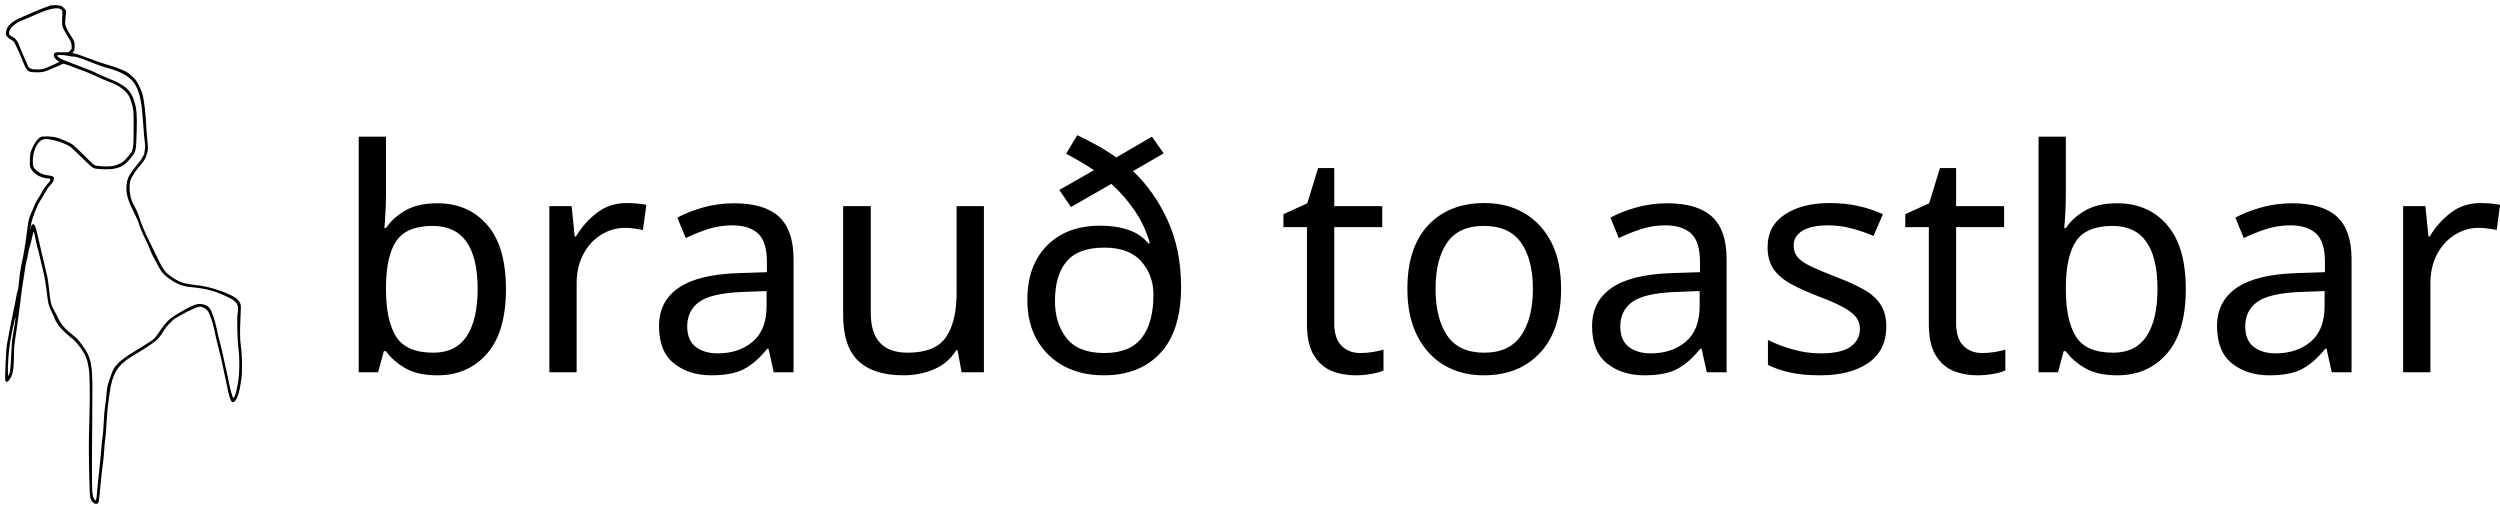
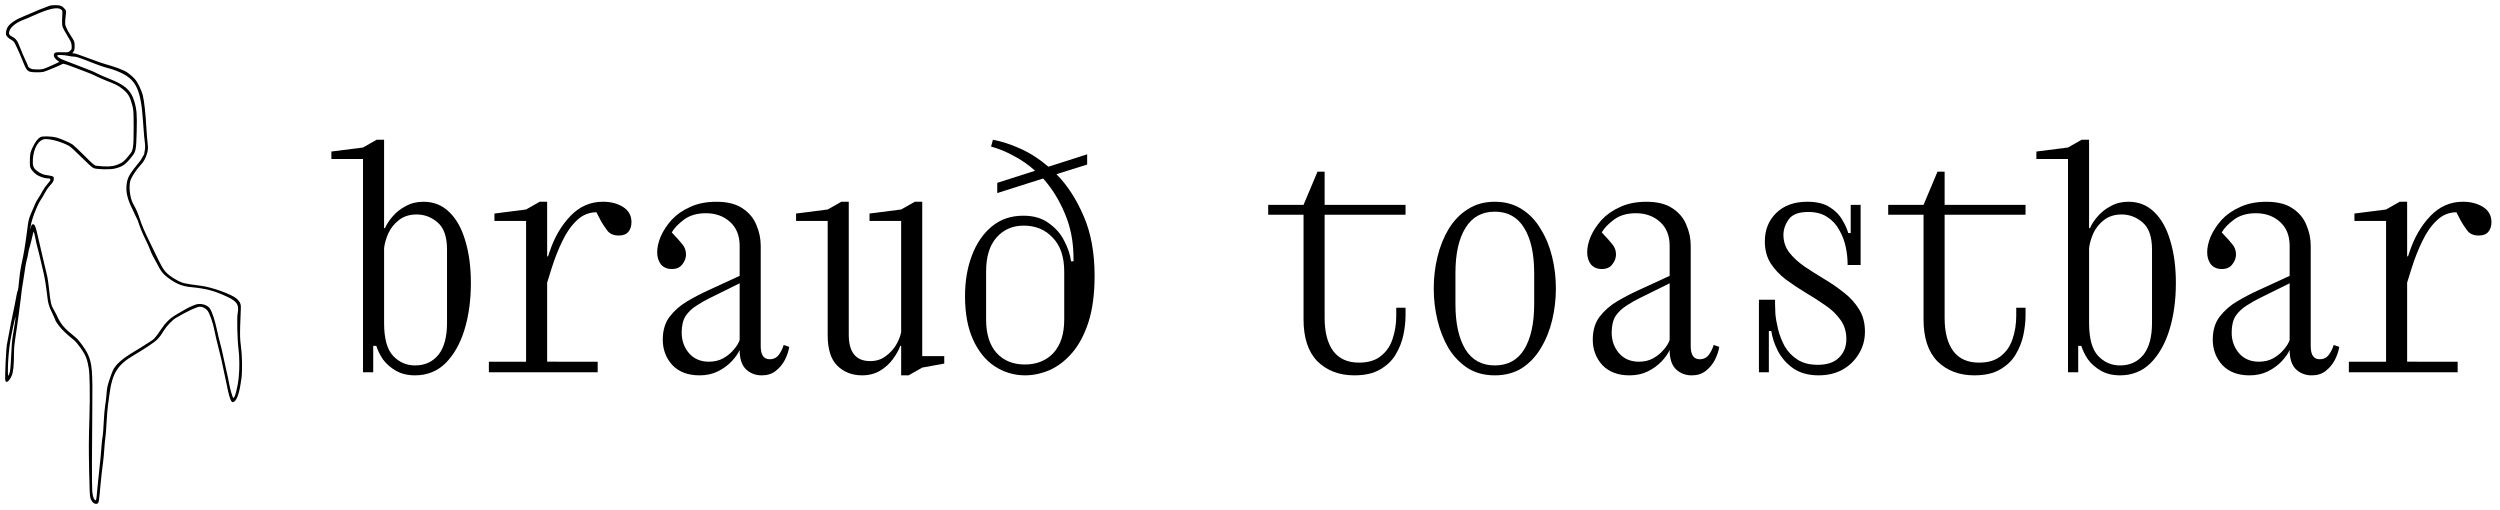
<svg xmlns="http://www.w3.org/2000/svg" width="292.532" height="59.567" viewBox="0 0 292.532 59.567" version="1.1" id="svg917">
  <defs id="defs911" />
  <g id="g41" transform="matrix(0.8515181,0,0,0.8515181,-38.18707,-17.22598)" style="fill:#000000">
    <path style="fill:#000000;stroke-width:0.077" d="m 57.865,89.435 c -0.246,-0.09 -0.47,-0.376 -0.587,-0.75 -0.099,-0.316 -0.134,-1.027 -0.184,-3.779 -0.061,-3.345 -0.057,-4.025 0.048,-7.588 0.083,-2.834 0.041,-5.622 -0.097,-6.471 -0.206,-1.26 -0.419,-1.801 -1.084,-2.753 -0.344,-0.492 -0.757,-0.98 -0.973,-1.15 -0.937,-0.738 -1.65,-1.421 -2.064,-1.977 -0.247,-0.332 -0.45,-0.637 -0.45,-0.679 0,-0.041 -0.119,-0.324 -0.264,-0.629 -0.712,-1.493 -0.742,-1.597 -0.933,-3.242 -0.099,-0.851 -0.267,-1.929 -0.374,-2.395 -0.489,-2.13 -0.888,-3.791 -0.953,-3.967 -0.039,-0.106 -0.15,-0.6 -0.247,-1.098 -0.097,-0.498 -0.198,-0.905 -0.225,-0.905 -0.027,0 -0.129,0.373 -0.227,0.828 -0.098,0.455 -0.247,1.035 -0.331,1.287 -0.084,0.253 -0.172,0.634 -0.195,0.847 -0.023,0.213 -0.109,0.613 -0.191,0.889 -0.083,0.275 -0.201,0.899 -0.263,1.387 -0.062,0.487 -0.163,1.146 -0.223,1.464 -0.135,0.705 -0.241,1.474 -0.352,2.542 -0.046,0.445 -0.166,1.363 -0.265,2.041 -0.1,0.678 -0.204,1.44 -0.232,1.695 -0.028,0.254 -0.135,0.962 -0.237,1.574 -0.124,0.741 -0.188,1.434 -0.191,2.08 -0.009,1.813 -0.102,2.699 -0.334,3.208 -0.348,0.761 -0.753,1.044 -0.863,0.605 -0.08,-0.318 0.108,-4.408 0.228,-4.962 0.06,-0.275 0.167,-0.847 0.24,-1.271 0.141,-0.83 0.446,-2.358 0.813,-4.083 0.126,-0.593 0.253,-1.252 0.281,-1.464 0.028,-0.212 0.093,-0.454 0.145,-0.539 0.052,-0.085 0.136,-0.691 0.187,-1.348 0.051,-0.657 0.177,-1.575 0.28,-2.041 0.359,-1.627 0.57,-2.863 0.79,-4.622 0.208,-1.661 0.242,-1.82 0.544,-2.542 0.626,-1.496 0.722,-1.699 1.004,-2.118 0.157,-0.233 0.415,-0.672 0.574,-0.976 0.159,-0.304 0.477,-0.76 0.707,-1.014 0.561,-0.62 0.543,-0.784 -0.087,-0.784 -0.305,0 -1.053,-0.263 -1.383,-0.486 -0.384,-0.26 -0.791,-0.73 -0.889,-1.027 -0.06,-0.183 -0.079,-0.578 -0.055,-1.136 0.035,-0.795 0.06,-0.905 0.35,-1.549 0.338,-0.75 0.738,-1.279 1.116,-1.475 0.295,-0.152 1.548,-0.109 2.223,0.077 0.589,0.162 1.78,0.682 2.173,0.948 0.176,0.12 0.91,0.812 1.63,1.538 0.944,0.952 1.374,1.334 1.541,1.367 0.127,0.026 0.598,0.069 1.048,0.097 0.992,0.06 1.618,-0.044 2.307,-0.382 0.412,-0.203 0.597,-0.365 1.081,-0.947 0.564,-0.678 0.588,-0.724 0.692,-1.31 0.077,-0.436 0.105,-1.236 0.099,-2.841 -0.008,-2.166 -0.015,-2.257 -0.214,-3.001 C 62.687,33.47 62.45,33.078 61.693,32.463 61.156,32.026 60.809,31.846 59.598,31.374 c -0.508,-0.198 -1.193,-0.498 -1.522,-0.666 -0.329,-0.169 -0.97,-0.442 -1.425,-0.607 -0.455,-0.165 -1.105,-0.411 -1.444,-0.545 -1.109,-0.44 -1.676,-0.615 -1.764,-0.544 -0.155,0.125 -2.246,0.999 -2.611,1.091 -0.209,0.052 -0.684,0.078 -1.129,0.06 -1.089,-0.044 -1.156,-0.102 -1.724,-1.528 -0.404,-1.014 -1.038,-2.406 -1.193,-2.619 -0.077,-0.106 -0.254,-0.251 -0.393,-0.322 -0.327,-0.167 -0.621,-0.442 -0.705,-0.66 -0.094,-0.244 0.03,-0.818 0.246,-1.138 0.337,-0.498 1.203,-1.06 2.244,-1.455 0.265,-0.1 0.846,-0.346 1.29,-0.546 0.445,-0.2 1.034,-0.443 1.31,-0.54 0.275,-0.097 0.63,-0.233 0.787,-0.3 0.184,-0.079 0.5,-0.122 0.886,-0.12 0.677,0.003 0.956,0.116 1.291,0.517 0.187,0.225 0.204,0.293 0.163,0.655 -0.159,1.399 -0.155,1.483 0.104,2.036 0.134,0.286 0.322,0.625 0.418,0.753 0.096,0.128 0.288,0.433 0.427,0.678 0.222,0.393 0.251,0.51 0.247,0.999 -0.004,0.432 -0.04,0.601 -0.163,0.768 l -0.158,0.214 h 0.224 c 0.123,0 0.913,0.263 1.755,0.585 1.488,0.568 2.056,0.76 3.418,1.155 0.584,0.169 1.04,0.343 1.824,0.694 0.31,0.139 0.926,0.625 1.332,1.05 0.401,0.421 0.951,1.54 1.145,2.332 0.186,0.758 0.377,2.485 0.472,4.275 0.04,0.741 0.13,1.848 0.2,2.459 0.101,0.877 -0.116,1.238 -0.186,1.471 -0.093,0.31 -0.316,0.849 -0.938,1.5 -0.381,0.399 -0.942,1.234 -1.191,1.772 -0.342,0.739 -0.179,2.523 0.309,3.391 0.42,0.747 0.653,1.269 0.86,1.924 0.281,0.891 0.714,1.908 1.407,3.312 0.335,0.678 0.875,1.784 1.2,2.458 0.645,1.336 0.953,1.739 1.77,2.319 0.54,0.383 1.258,0.755 1.695,0.877 0.301,0.084 1.423,0.259 2.272,0.355 1.571,0.176 4.415,1.205 5.072,1.834 0.447,0.428 0.57,0.76 0.518,1.391 -0.025,0.302 -0.065,1.33 -0.088,2.283 -0.035,1.398 -0.017,1.919 0.09,2.696 0.192,1.395 0.227,3.447 0.077,4.6 -0.224,1.722 -0.55,2.791 -0.948,3.103 -0.463,0.364 -0.641,-0.097 -1.289,-3.334 -0.385,-1.923 -0.618,-2.946 -1.007,-4.411 -0.147,-0.553 -0.352,-1.448 -0.456,-1.991 -0.202,-1.052 -0.638,-2.313 -0.943,-2.725 -0.223,-0.301 -0.696,-0.558 -1.028,-0.558 -0.427,0 -1.81,0.643 -3.34,1.554 -0.479,0.285 -1.289,1.133 -1.643,1.72 -0.639,1.059 -0.934,1.357 -2.114,2.139 -0.607,0.402 -1.45,0.929 -1.873,1.172 -2.38,1.363 -3.114,2.526 -3.5,5.547 -0.043,0.339 -0.13,0.98 -0.193,1.425 -0.063,0.445 -0.151,1.528 -0.196,2.407 -0.045,0.879 -0.116,1.774 -0.156,1.988 -0.041,0.215 -0.109,0.934 -0.152,1.599 -0.043,0.665 -0.113,1.434 -0.156,1.709 -0.099,0.629 -0.287,2.306 -0.389,3.466 -0.173,1.973 -0.205,2.182 -0.349,2.287 -0.146,0.106 -0.228,0.116 -0.417,0.047 z m 0.259,-0.964 c 0.027,-0.266 0.102,-1.056 0.166,-1.755 0.064,-0.699 0.165,-1.67 0.225,-2.157 0.06,-0.487 0.131,-1.181 0.158,-1.541 0.027,-0.36 0.062,-0.793 0.078,-0.963 0.016,-0.169 0.051,-0.585 0.079,-0.924 0.027,-0.339 0.083,-0.77 0.124,-0.958 0.041,-0.188 0.107,-1.055 0.146,-1.926 0.039,-0.871 0.126,-1.879 0.193,-2.239 0.067,-0.36 0.152,-1.089 0.189,-1.619 0.056,-0.801 0.12,-1.121 0.372,-1.887 0.167,-0.508 0.39,-1.113 0.494,-1.346 0.377,-0.841 1.306,-1.656 3.079,-2.699 0.521,-0.307 1.165,-0.709 1.432,-0.893 0.267,-0.185 0.505,-0.336 0.529,-0.336 0.024,0 0.212,-0.124 0.418,-0.275 0.267,-0.196 0.564,-0.56 1.034,-1.267 0.762,-1.148 1.348,-1.723 2.327,-2.284 0.356,-0.204 0.871,-0.503 1.143,-0.663 0.272,-0.16 0.761,-0.398 1.087,-0.528 0.493,-0.197 0.671,-0.232 1.06,-0.206 0.51,0.034 1.018,0.292 1.239,0.631 0.293,0.446 0.674,1.585 0.921,2.753 0.147,0.694 0.37,1.625 0.496,2.07 0.126,0.445 0.286,1.121 0.357,1.502 0.071,0.381 0.262,1.248 0.425,1.926 0.163,0.678 0.352,1.562 0.42,1.964 0.13,0.772 0.474,1.978 0.583,2.045 0.209,0.129 0.608,-1.385 0.76,-2.882 0.113,-1.113 0.097,-2.82 -0.036,-3.824 -0.166,-1.255 -0.238,-4.271 -0.117,-4.915 0.214,-1.135 -0.076,-1.613 -1.345,-2.22 C 74.374,60.2 73.219,59.89 71.037,59.678 69.83,59.56 68.991,59.205 67.825,58.318 67.224,57.861 66.928,57.468 66.417,56.448 66.237,56.09 66.003,55.658 65.895,55.487 65.787,55.317 65.597,54.898 65.474,54.558 65.35,54.218 65.079,53.61 64.871,53.207 64.472,52.432 63.964,51.183 63.796,50.562 c -0.268,-0.495 -0.481,-1.045 -0.723,-1.525 -0.699,-1.381 -0.946,-2.381 -0.835,-3.379 0.117,-1.055 0.322,-1.416 1.933,-3.4 l 0.481,-0.824 0.123,-0.743 c 0.07,-0.419 -0.077,-1.205 -0.122,-1.735 -0.045,-0.53 -0.119,-1.5 -0.163,-2.157 -0.284,-4.16 -0.915,-5.553 -2.966,-6.545 -0.424,-0.205 -1.048,-0.448 -1.387,-0.539 -1.228,-0.331 -1.463,-0.413 -3.639,-1.267 -0.773,-0.303 -1.205,-0.431 -1.464,-0.433 -0.202,-0.002 -0.575,-0.053 -0.829,-0.114 -0.254,-0.061 -0.699,-0.112 -0.988,-0.113 -0.456,-0.001 -0.522,0.016 -0.5,0.132 0.029,0.149 0.465,0.418 0.987,0.608 0.191,0.07 1.005,0.383 1.81,0.695 0.805,0.313 1.654,0.642 1.887,0.732 0.233,0.09 0.603,0.263 0.821,0.385 0.219,0.122 0.929,0.432 1.579,0.688 2.252,0.888 3.045,1.596 3.499,3.126 0.336,1.13 0.391,1.832 0.328,4.185 -0.066,2.484 -0.109,2.709 -0.649,3.393 -0.885,1.121 -1.261,1.388 -2.339,1.659 -0.658,0.166 -2.515,0.124 -2.953,-0.066 -0.178,-0.078 -0.81,-0.648 -1.63,-1.471 -0.737,-0.739 -1.496,-1.436 -1.686,-1.547 -0.892,-0.523 -2.386,-0.967 -3.249,-0.966 -0.931,0.001 -1.663,1.168 -1.762,2.811 -0.053,0.875 0.072,1.198 0.616,1.595 0.476,0.348 0.822,0.492 1.346,0.558 0.229,0.029 0.529,0.088 0.667,0.13 0.224,0.069 0.25,0.108 0.25,0.365 0,0.3 -0.119,0.497 -0.628,1.042 -0.155,0.166 -0.411,0.547 -0.57,0.847 -0.159,0.3 -0.417,0.737 -0.573,0.97 -0.555,0.827 -1.354,2.936 -1.415,3.736 -0.035,0.451 -0.03,0.48 0.025,0.177 0.082,-0.445 0.128,-0.524 0.307,-0.524 0.229,0 0.366,0.307 0.586,1.317 0.115,0.525 0.447,1.96 0.739,3.189 0.292,1.229 0.582,2.459 0.646,2.735 0.063,0.275 0.182,1.162 0.265,1.971 0.155,1.519 0.274,1.993 0.656,2.612 0.105,0.169 0.245,0.429 0.313,0.578 0.621,1.373 1.006,1.83 2.647,3.146 0.452,0.363 1.35,1.591 1.672,2.288 0.599,1.297 0.681,2.305 0.619,7.661 -0.061,5.266 -0.063,10.591 -0.004,11.209 0.053,0.561 0.165,0.956 0.32,1.134 0.171,0.196 0.222,0.118 0.277,-0.42 z M 46.228,71.233 c 0.045,-0.191 0.114,-1.179 0.155,-2.195 0.049,-1.247 0.125,-2.137 0.234,-2.735 0.192,-1.063 0.396,-2.481 0.362,-2.516 -0.041,-0.041 -0.492,2.023 -0.701,3.209 -0.207,1.18 -0.352,2.914 -0.349,4.198 0.001,0.702 0.011,0.753 0.11,0.578 0.06,-0.106 0.145,-0.349 0.19,-0.539 z m 4.536,-41.523 c 0.183,-0.042 0.763,-0.279 1.287,-0.525 l 0.953,-0.448 -0.3,-0.224 c -0.454,-0.339 -0.59,-0.741 -0.337,-0.994 0.105,-0.105 0.276,-0.123 1.003,-0.108 0.874,0.019 0.877,0.018 1.113,-0.206 0.222,-0.211 0.235,-0.254 0.206,-0.687 -0.025,-0.383 -0.088,-0.554 -0.367,-1.001 -0.185,-0.297 -0.477,-0.799 -0.647,-1.117 -0.334,-0.621 -0.338,-0.659 -0.262,-2.263 0.02,-0.417 0.004,-0.466 -0.191,-0.613 -0.495,-0.371 -1.71,-0.096 -3.831,0.867 -0.487,0.221 -1.062,0.465 -1.278,0.542 -1.208,0.432 -2.081,1.24 -2.02,1.871 0.021,0.214 0.083,0.282 0.428,0.467 0.531,0.285 0.726,0.557 1.091,1.522 0.167,0.442 0.479,1.174 0.694,1.627 0.215,0.453 0.391,0.855 0.391,0.892 0,0.156 0.368,0.394 0.655,0.422 0.6,0.06 1.083,0.052 1.412,-0.024 z" id="path76" />
-     <text xml:space="preserve" style="font-size:42.599px;line-height:1.25;font-family:'Xanh Mono';-inkscape-font-specification:'Xanh Mono';fill:#000000;stroke-width:0.444" x="90.512" y="71.383" id="text42">
-       <tspan id="tspan40" x="90.512" y="71.383" style="font-size:42.599px;fill:#000000;stroke-width:0.444">brauð toastbar</tspan>
-     </text>
+     <g aria-label="brauð toastbar" id="text42" style="font-size:42.599px;line-height:1.25;font-family:'Xanh Mono';-inkscape-font-specification:'Xanh Mono';fill:#000000;stroke-width:0.444">
+       <path d="M 94.729,71.383 V 42.075 h -4.345 v -1.022 l 4.345,-0.554 1.874,-1.065 h 1.022 v 12.141 h 0.128 q 0.341,-0.809 1.065,-1.619 0.724,-0.852 1.789,-1.406 1.065,-0.596 2.428,-0.596 2.13,0 3.578,1.448 1.448,1.406 2.173,3.919 0.767,2.513 0.767,5.793 0,3.578 -0.895,6.475 -0.895,2.854 -2.599,4.558 -1.704,1.661 -4.175,1.661 -1.534,0 -2.641,-0.639 -1.108,-0.639 -1.789,-1.576 -0.639,-0.98 -0.895,-1.832 h -0.426 v 3.621 z m 7.157,-0.937 q 2.002,0 3.195,-1.448 1.193,-1.491 1.193,-4.388 V 54.514 q 0,-2.599 -1.278,-3.706 -1.278,-1.108 -2.897,-1.108 -1.448,0 -2.428,0.767 -0.937,0.724 -1.448,1.789 -0.469,1.065 -0.596,2.045 v 10.309 q 0,3.195 1.235,4.516 1.235,1.321 3.025,1.321 z" style="font-size:42.599px;fill:#000000;stroke-width:0.444" id="path1604" />
+       <path d="m 126.977,69.934 v 1.448 h -14.952 v -1.448 h 5.112 v -19.34 h -4.345 v -1.022 l 4.345,-0.554 1.874,-1.065 h 1.022 v 7.497 h 0.128 l 0.213,-0.639 q 0.98,-2.939 2.854,-4.899 1.874,-1.96 4.473,-1.96 1.619,0 2.769,0.724 1.15,0.724 1.15,2.087 0,0.809 -0.426,1.321 -0.426,0.511 -1.321,0.511 -1.065,0 -1.576,-0.682 -0.511,-0.682 -0.852,-1.278 l -0.639,-1.235 q -1.534,0 -2.684,1.108 -1.15,1.065 -2.002,2.854 -0.852,1.747 -1.491,3.791 l -0.596,1.917 v 10.863 z" style="font-size:42.599px;fill:#000000;stroke-width:0.444" id="path1606" />
+       <path d="m 140.949,71.809 q -2.343,0 -3.706,-1.406 -1.321,-1.448 -1.321,-3.493 0,-1.917 0.937,-3.152 0.98,-1.278 2.428,-2.13 1.448,-0.852 2.854,-1.491 l 4.345,-2.002 v -4.132 q 0,-2.087 -1.321,-3.28 -1.321,-1.193 -3.323,-1.193 -1.832,0 -3.025,0.895 -1.193,0.895 -1.661,1.747 0.98,1.022 1.448,1.619 0.511,0.596 0.511,1.406 0,0.724 -0.511,1.363 -0.469,0.639 -1.448,0.639 -0.937,0 -1.491,-0.639 -0.511,-0.682 -0.511,-1.661 0,-0.98 0.469,-2.13 0.511,-1.193 1.491,-2.3 1.022,-1.108 2.556,-1.789 1.534,-0.724 3.621,-0.724 2.258,0 3.578,0.895 1.363,0.895 1.917,2.3 0.596,1.363 0.596,2.854 v 13.802 q 0,1.789 1.235,1.789 0.809,0 1.278,-0.639 0.469,-0.682 0.639,-1.321 l 0.767,0.256 q -0.128,0.852 -0.596,1.789 -0.469,0.895 -1.278,1.534 -0.767,0.596 -1.917,0.596 -1.278,0 -2.173,-0.852 -0.852,-0.852 -0.852,-2.641 -0.341,0.767 -1.108,1.576 -0.767,0.809 -1.874,1.363 -1.108,0.554 -2.556,0.554 z m -2.428,-5.879 q 0,1.661 1.022,2.854 1.022,1.15 2.726,1.15 1.108,0 1.96,-0.469 0.895,-0.511 1.448,-1.193 0.596,-0.682 0.809,-1.321 V 59.157 l -4.047,2.002 q -0.98,0.469 -1.874,1.065 -0.895,0.554 -1.491,1.406 -0.554,0.852 -0.554,2.3 z" style="font-size:42.599px;fill:#000000;stroke-width:0.444" id="path1608" />
+       <path d="m 170.555,47.953 h 1.022 v 21.214 h 3.025 v 1.022 l -3.025,0.554 -1.874,1.065 h -1.022 v -4.047 h -0.128 q -0.298,0.852 -1.022,1.832 -0.682,0.937 -1.747,1.576 -1.065,0.639 -2.471,0.639 -2.045,0 -3.408,-1.321 -1.321,-1.321 -1.321,-4.175 V 50.594 h -4.345 v -1.022 l 4.345,-0.554 1.874,-1.065 h 1.022 v 18.275 q 0,3.621 2.939,3.621 1.235,0 2.087,-0.639 0.895,-0.639 1.448,-1.534 0.554,-0.937 0.724,-1.789 V 50.594 h -4.345 v -1.022 l 4.345,-0.554 z" style="font-size:42.599px;fill:#000000;stroke-width:0.444" id="path1610" />
+       <path d="m 185.721,71.809 q -2.258,0 -4.175,-1.235 -1.874,-1.235 -2.982,-3.664 -1.108,-2.428 -1.108,-5.964 0,-3.11 0.937,-5.58 0.937,-2.513 2.726,-4.004 1.789,-1.491 4.345,-1.491 2.13,0 3.493,1.022 1.406,0.98 2.13,2.428 0.767,1.448 0.937,2.812 h 0.341 v -0.383 q 0,-3.408 -1.193,-6.177 -1.15,-2.769 -2.982,-4.814 l -6.305,2.002 v -1.406 l 5.197,-1.661 q -1.363,-1.235 -2.939,-2.045 -1.534,-0.852 -3.11,-1.278 l 0.256,-0.937 q 1.832,0.341 3.791,1.235 2.002,0.895 3.834,2.471 l 5.325,-1.704 v 1.406 l -4.217,1.321 q 2.258,2.3 3.749,5.793 1.491,3.451 1.491,8.179 0,3.749 -0.852,6.39 -0.852,2.599 -2.258,4.217 -1.363,1.576 -3.067,2.343 -1.704,0.724 -3.365,0.724 z m -0.043,-1.491 q 2.428,0 3.919,-1.576 1.491,-1.619 1.491,-4.601 v -6.603 q 0,-3.025 -1.576,-4.643 -1.534,-1.661 -4.004,-1.661 -2.3,0 -3.749,1.661 -1.406,1.619 -1.406,4.643 v 6.603 q 0,2.982 1.448,4.601 1.448,1.576 3.877,1.576 z" style="font-size:42.599px;fill:#000000;stroke-width:0.444" id="path1612" />
+       <path d="m 230.961,71.809 q -3.11,0 -5.069,-1.917 -1.917,-1.96 -1.917,-5.751 V 49.742 h -4.856 v -1.363 h 4.856 l 1.917,-4.558 h 0.98 v 4.558 h 11.118 v 1.363 h -11.118 v 14.185 q 0,2.939 1.193,4.558 1.193,1.576 3.536,1.576 1.874,0 2.982,-0.895 1.15,-0.895 1.619,-2.343 0.511,-1.491 0.511,-3.195 v -1.108 h 1.278 v 1.108 q 0,1.193 -0.298,2.641 -0.298,1.406 -1.065,2.684 -0.724,1.235 -2.13,2.045 -1.363,0.809 -3.536,0.809 z" style="font-size:42.599px;fill:#000000;stroke-width:0.444" id="path1614" />
+       <path d="m 250.258,71.809 q -2.13,0 -3.706,-0.98 -1.576,-1.022 -2.641,-2.726 -1.022,-1.747 -1.534,-3.877 -0.511,-2.13 -0.511,-4.345 0,-2.258 0.511,-4.345 0.511,-2.13 1.534,-3.834 1.065,-1.747 2.641,-2.726 1.576,-1.022 3.706,-1.022 2.13,0 3.706,1.022 1.576,0.98 2.599,2.726 1.065,1.704 1.576,3.834 0.511,2.087 0.511,4.345 0,2.215 -0.511,4.345 -0.511,2.13 -1.576,3.877 -1.022,1.704 -2.599,2.726 -1.576,0.98 -3.706,0.98 z m 0,-1.363 q 2.684,0 4.047,-2.215 1.363,-2.258 1.363,-6.219 v -4.26 q 0,-3.962 -1.363,-6.177 -1.363,-2.258 -4.047,-2.258 -2.684,0 -4.047,2.258 -1.363,2.215 -1.363,6.177 v 4.26 q 0,3.962 1.363,6.219 1.363,2.215 4.047,2.215 z" style="font-size:42.599px;fill:#000000;stroke-width:0.444" id="path1616" />
+       <path d="m 268.746,71.809 q -2.343,0 -3.706,-1.406 -1.321,-1.448 -1.321,-3.493 0,-1.917 0.937,-3.152 0.98,-1.278 2.428,-2.13 1.448,-0.852 2.854,-1.491 l 4.345,-2.002 v -4.132 q 0,-2.087 -1.321,-3.28 -1.321,-1.193 -3.323,-1.193 -1.832,0 -3.025,0.895 -1.193,0.895 -1.661,1.747 0.98,1.022 1.448,1.619 0.511,0.596 0.511,1.406 0,0.724 -0.511,1.363 -0.469,0.639 -1.448,0.639 -0.937,0 -1.491,-0.639 -0.511,-0.682 -0.511,-1.661 0,-0.98 0.469,-2.13 0.511,-1.193 1.491,-2.3 1.022,-1.108 2.556,-1.789 1.534,-0.724 3.621,-0.724 2.258,0 3.578,0.895 1.363,0.895 1.917,2.3 0.596,1.363 0.596,2.854 v 13.802 q 0,1.789 1.235,1.789 0.809,0 1.278,-0.639 0.469,-0.682 0.639,-1.321 l 0.767,0.256 q -0.128,0.852 -0.596,1.789 -0.469,0.895 -1.278,1.534 -0.767,0.596 -1.917,0.596 -1.278,0 -2.173,-0.852 -0.852,-0.852 -0.852,-2.641 -0.341,0.767 -1.108,1.576 -0.767,0.809 -1.874,1.363 -1.108,0.554 -2.556,0.554 z m -2.428,-5.879 q 0,1.661 1.022,2.854 1.022,1.15 2.726,1.15 1.108,0 1.96,-0.469 0.895,-0.511 1.448,-1.193 0.596,-0.682 0.809,-1.321 V 59.157 l -4.047,2.002 q -0.98,0.469 -1.874,1.065 -0.895,0.554 -1.491,1.406 -0.554,0.852 -0.554,2.3 z" style="font-size:42.599px;fill:#000000;stroke-width:0.444" id="path1618" />
+       <path d="m 294.774,71.809 q -2.13,0 -3.536,-0.98 -1.363,-0.98 -2.087,-2.386 -0.724,-1.448 -0.895,-2.726 h -0.341 v 5.666 h -1.363 v -9.968 h 2.215 v 0.511 q 0,0.426 0.043,1.406 0.085,0.98 0.383,2.173 0.298,1.193 0.895,2.3 0.639,1.108 1.747,1.832 1.108,0.724 2.812,0.724 1.917,0 2.897,-0.98 1.022,-0.98 1.022,-2.556 0,-1.534 -0.809,-2.641 -0.809,-1.15 -2.087,-2.002 -1.278,-0.895 -2.726,-1.747 -1.406,-0.852 -2.684,-1.789 -1.278,-0.98 -2.087,-2.215 -0.809,-1.278 -0.809,-3.025 0,-2.386 1.576,-3.919 1.576,-1.534 4.26,-1.534 1.96,0 3.11,0.767 1.15,0.724 1.704,1.747 0.596,0.98 0.809,1.789 h 0.341 v -3.877 h 1.363 v 8.264 h -1.789 v -0.128 q 0,-1.108 -0.256,-2.343 -0.256,-1.235 -0.895,-2.343 -0.596,-1.108 -1.661,-1.789 -1.022,-0.682 -2.599,-0.682 -1.96,0 -2.684,1.022 -0.724,1.022 -0.724,2.13 0,1.363 0.809,2.428 0.809,1.022 2.087,1.917 1.278,0.852 2.684,1.704 1.448,0.852 2.726,1.874 1.278,0.98 2.087,2.3 0.809,1.278 0.809,3.067 0,1.704 -0.852,3.067 -0.809,1.363 -2.258,2.173 -1.406,0.767 -3.238,0.767 z" style="font-size:42.599px;fill:#000000;stroke-width:0.444" id="path1620" />
+       <path d="m 316.159,71.809 q -3.11,0 -5.069,-1.917 -1.917,-1.96 -1.917,-5.751 V 49.742 h -4.856 v -1.363 h 4.856 l 1.917,-4.558 h 0.98 v 4.558 h 11.118 v 1.363 h -11.118 v 14.185 q 0,2.939 1.193,4.558 1.193,1.576 3.536,1.576 1.874,0 2.982,-0.895 1.15,-0.895 1.619,-2.343 0.511,-1.491 0.511,-3.195 v -1.108 h 1.278 v 1.108 q 0,1.193 -0.298,2.641 -0.298,1.406 -1.065,2.684 -0.724,1.235 -2.13,2.045 -1.363,0.809 -3.536,0.809 z" style="font-size:42.599px;fill:#000000;stroke-width:0.444" id="path1622" />
+       <path d="M 329.023,71.383 V 42.075 h -4.345 v -1.022 l 4.345,-0.554 1.874,-1.065 h 1.022 v 12.141 h 0.128 q 0.341,-0.809 1.065,-1.619 0.724,-0.852 1.789,-1.406 1.065,-0.596 2.428,-0.596 2.13,0 3.578,1.448 1.448,1.406 2.173,3.919 0.767,2.513 0.767,5.793 0,3.578 -0.895,6.475 -0.895,2.854 -2.599,4.558 -1.704,1.661 -4.175,1.661 -1.534,0 -2.641,-0.639 -1.108,-0.639 -1.789,-1.576 -0.639,-0.98 -0.895,-1.832 h -0.426 v 3.621 z m 7.157,-0.937 q 2.002,0 3.195,-1.448 1.193,-1.491 1.193,-4.388 V 54.514 q 0,-2.599 -1.278,-3.706 -1.278,-1.108 -2.897,-1.108 -1.448,0 -2.428,0.767 -0.937,0.724 -1.448,1.789 -0.469,1.065 -0.596,2.045 v 10.309 q 0,3.195 1.235,4.516 1.235,1.321 3.025,1.321 z" style="font-size:42.599px;fill:#000000;stroke-width:0.444" id="path1624" />
+       <path d="m 353.944,71.809 q -2.343,0 -3.706,-1.406 -1.321,-1.448 -1.321,-3.493 0,-1.917 0.937,-3.152 0.98,-1.278 2.428,-2.13 1.448,-0.852 2.854,-1.491 l 4.345,-2.002 v -4.132 q 0,-2.087 -1.321,-3.28 -1.321,-1.193 -3.323,-1.193 -1.832,0 -3.025,0.895 -1.193,0.895 -1.661,1.747 0.98,1.022 1.448,1.619 0.511,0.596 0.511,1.406 0,0.724 -0.511,1.363 -0.469,0.639 -1.448,0.639 -0.937,0 -1.491,-0.639 -0.511,-0.682 -0.511,-1.661 0,-0.98 0.469,-2.13 0.511,-1.193 1.491,-2.3 1.022,-1.108 2.556,-1.789 1.534,-0.724 3.621,-0.724 2.258,0 3.578,0.895 1.363,0.895 1.917,2.3 0.596,1.363 0.596,2.854 v 13.802 q 0,1.789 1.235,1.789 0.809,0 1.278,-0.639 0.469,-0.682 0.639,-1.321 l 0.767,0.256 q -0.128,0.852 -0.596,1.789 -0.469,0.895 -1.278,1.534 -0.767,0.596 -1.917,0.596 -1.278,0 -2.173,-0.852 -0.852,-0.852 -0.852,-2.641 -0.341,0.767 -1.108,1.576 -0.767,0.809 -1.874,1.363 -1.108,0.554 -2.556,0.554 z m -2.428,-5.879 q 0,1.661 1.022,2.854 1.022,1.15 2.726,1.15 1.108,0 1.96,-0.469 0.895,-0.511 1.448,-1.193 0.596,-0.682 0.809,-1.321 V 59.157 l -4.047,2.002 q -0.98,0.469 -1.874,1.065 -0.895,0.554 -1.491,1.406 -0.554,0.852 -0.554,2.3 z" style="font-size:42.599px;fill:#000000;stroke-width:0.444" id="path1626" />
+       <path d="m 382.57,69.934 v 1.448 h -14.952 v -1.448 h 5.112 v -19.34 h -4.345 v -1.022 l 4.345,-0.554 1.874,-1.065 h 1.022 v 7.497 h 0.128 l 0.213,-0.639 q 0.98,-2.939 2.854,-4.899 1.874,-1.96 4.473,-1.96 1.619,0 2.769,0.724 1.15,0.724 1.15,2.087 0,0.809 -0.426,1.321 -0.426,0.511 -1.321,0.511 -1.065,0 -1.576,-0.682 -0.511,-0.682 -0.852,-1.278 l -0.639,-1.235 q -1.534,0 -2.684,1.108 -1.15,1.065 -2.002,2.854 -0.852,1.747 -1.491,3.791 l -0.596,1.917 v 10.863 z" style="font-size:42.599px;fill:#000000;stroke-width:0.444" id="path1628" />
+     </g>
  </g>
</svg>
